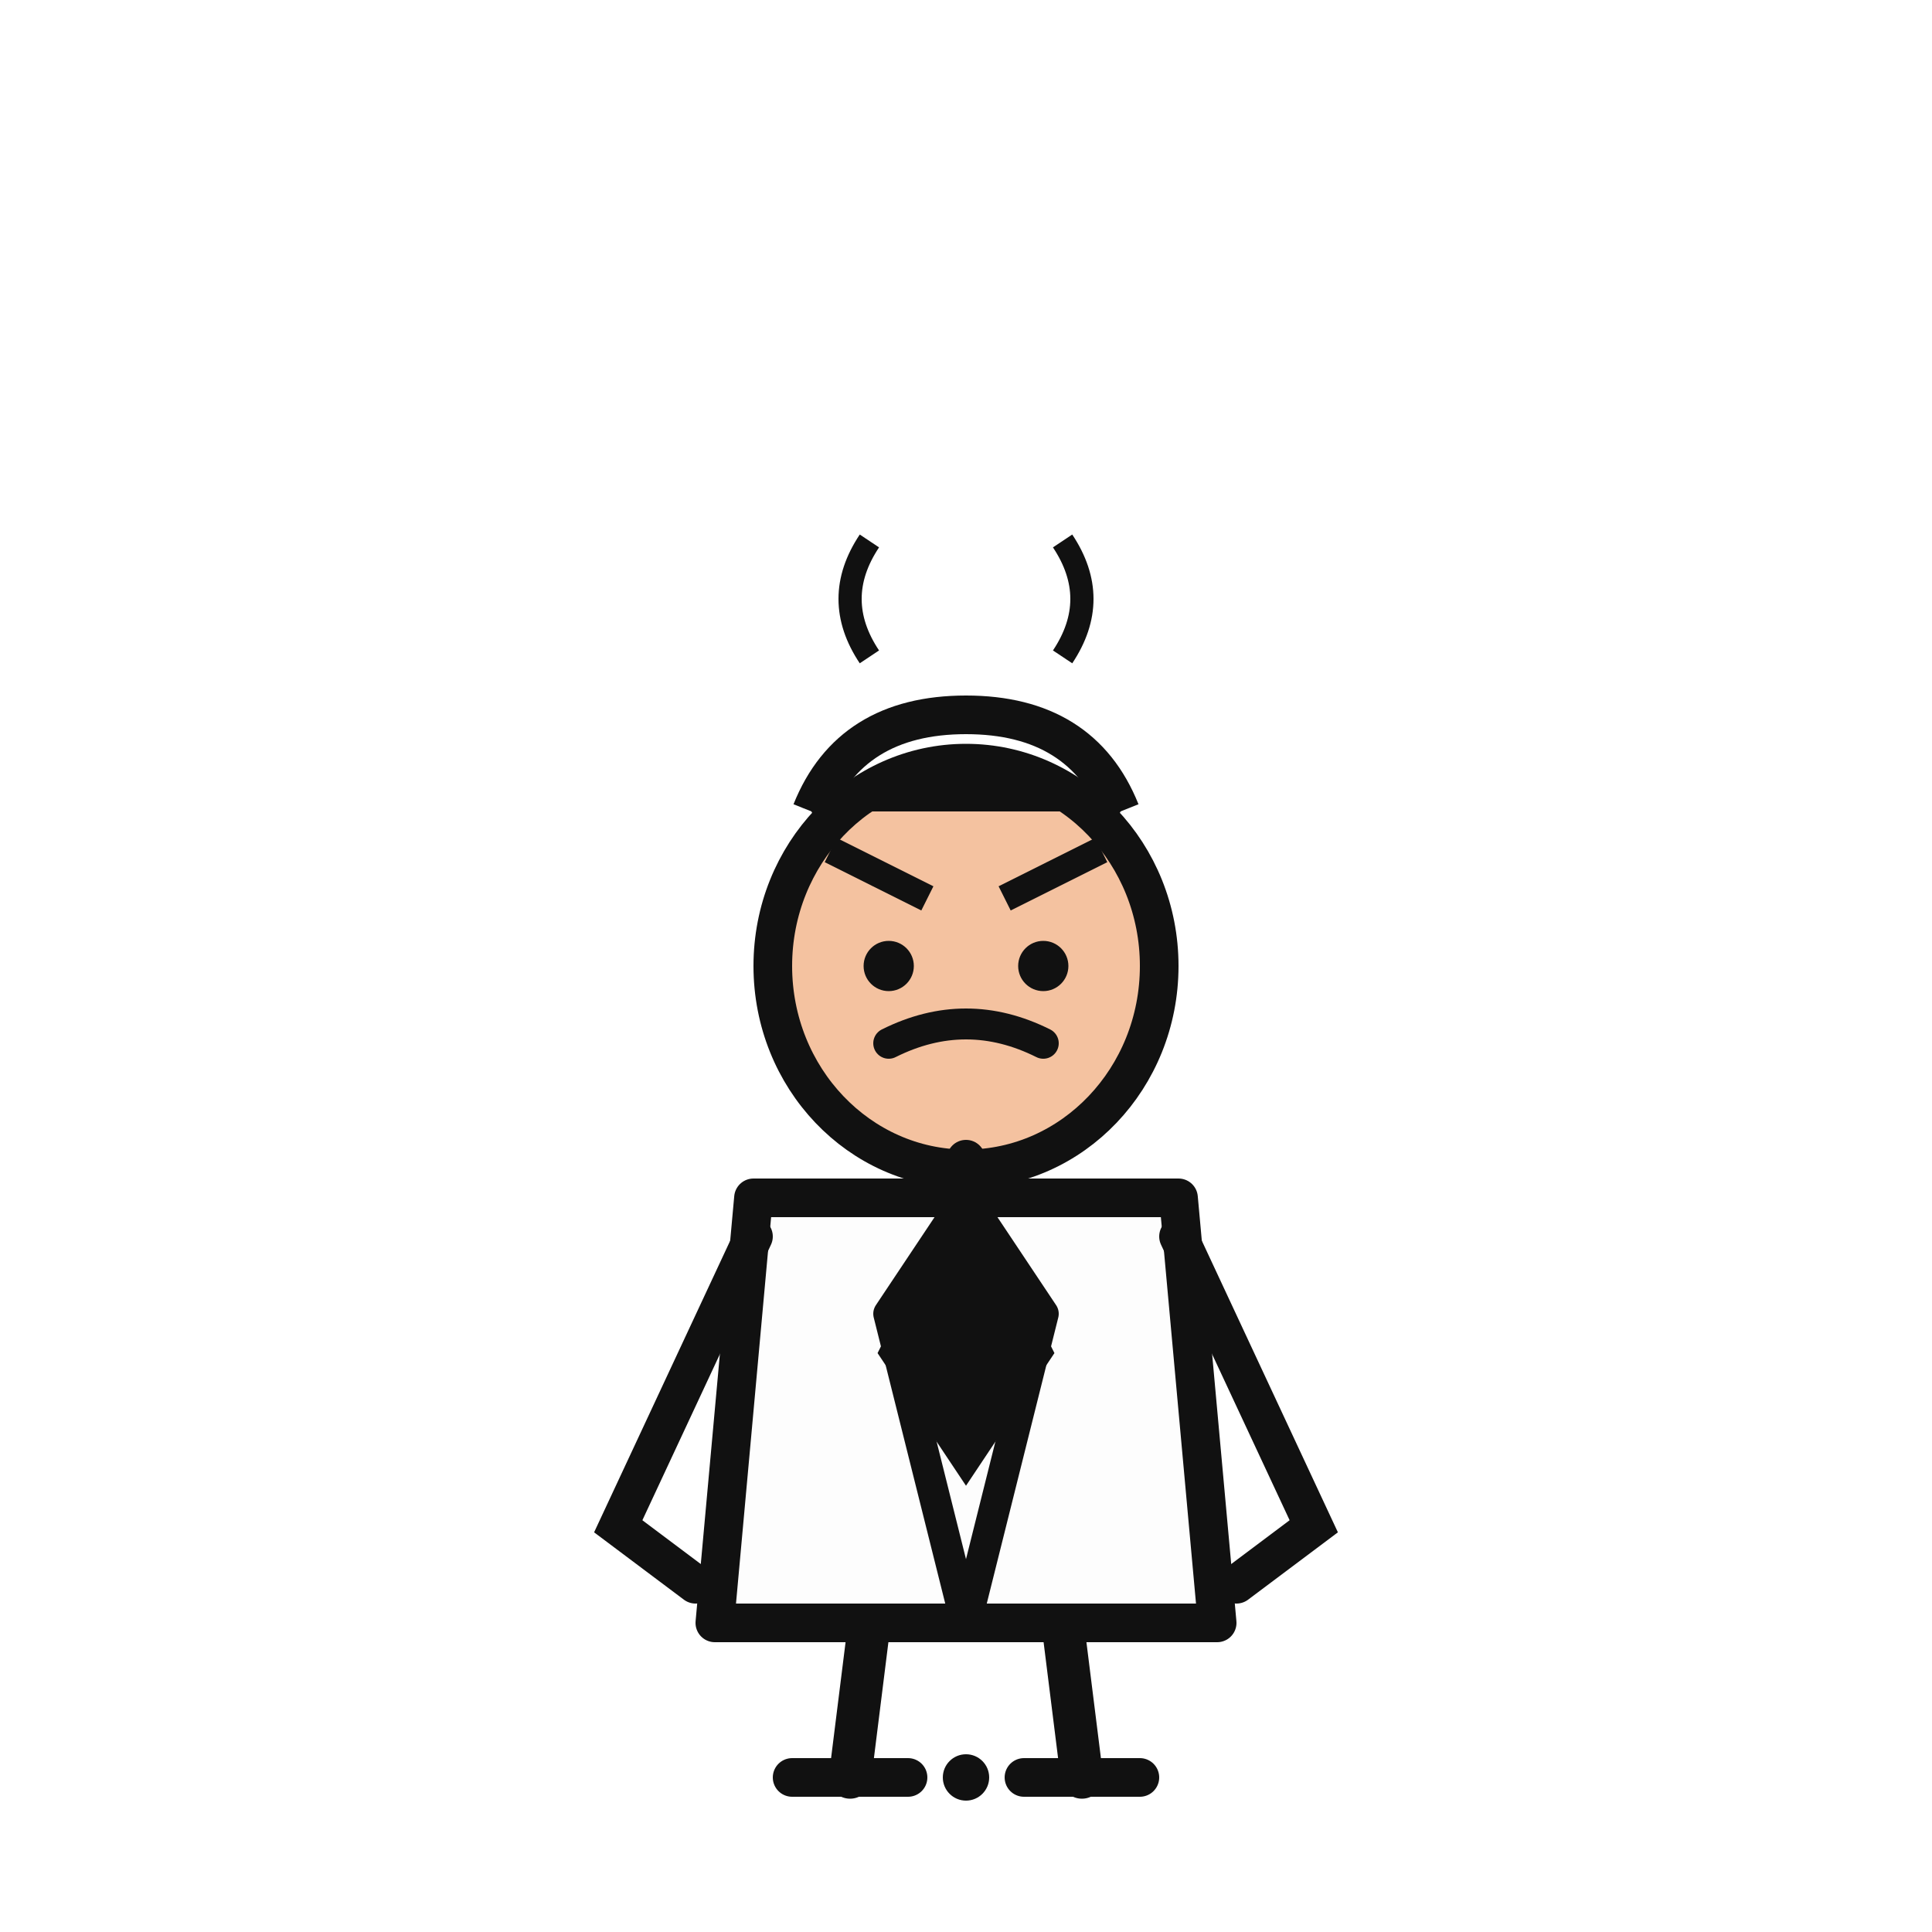
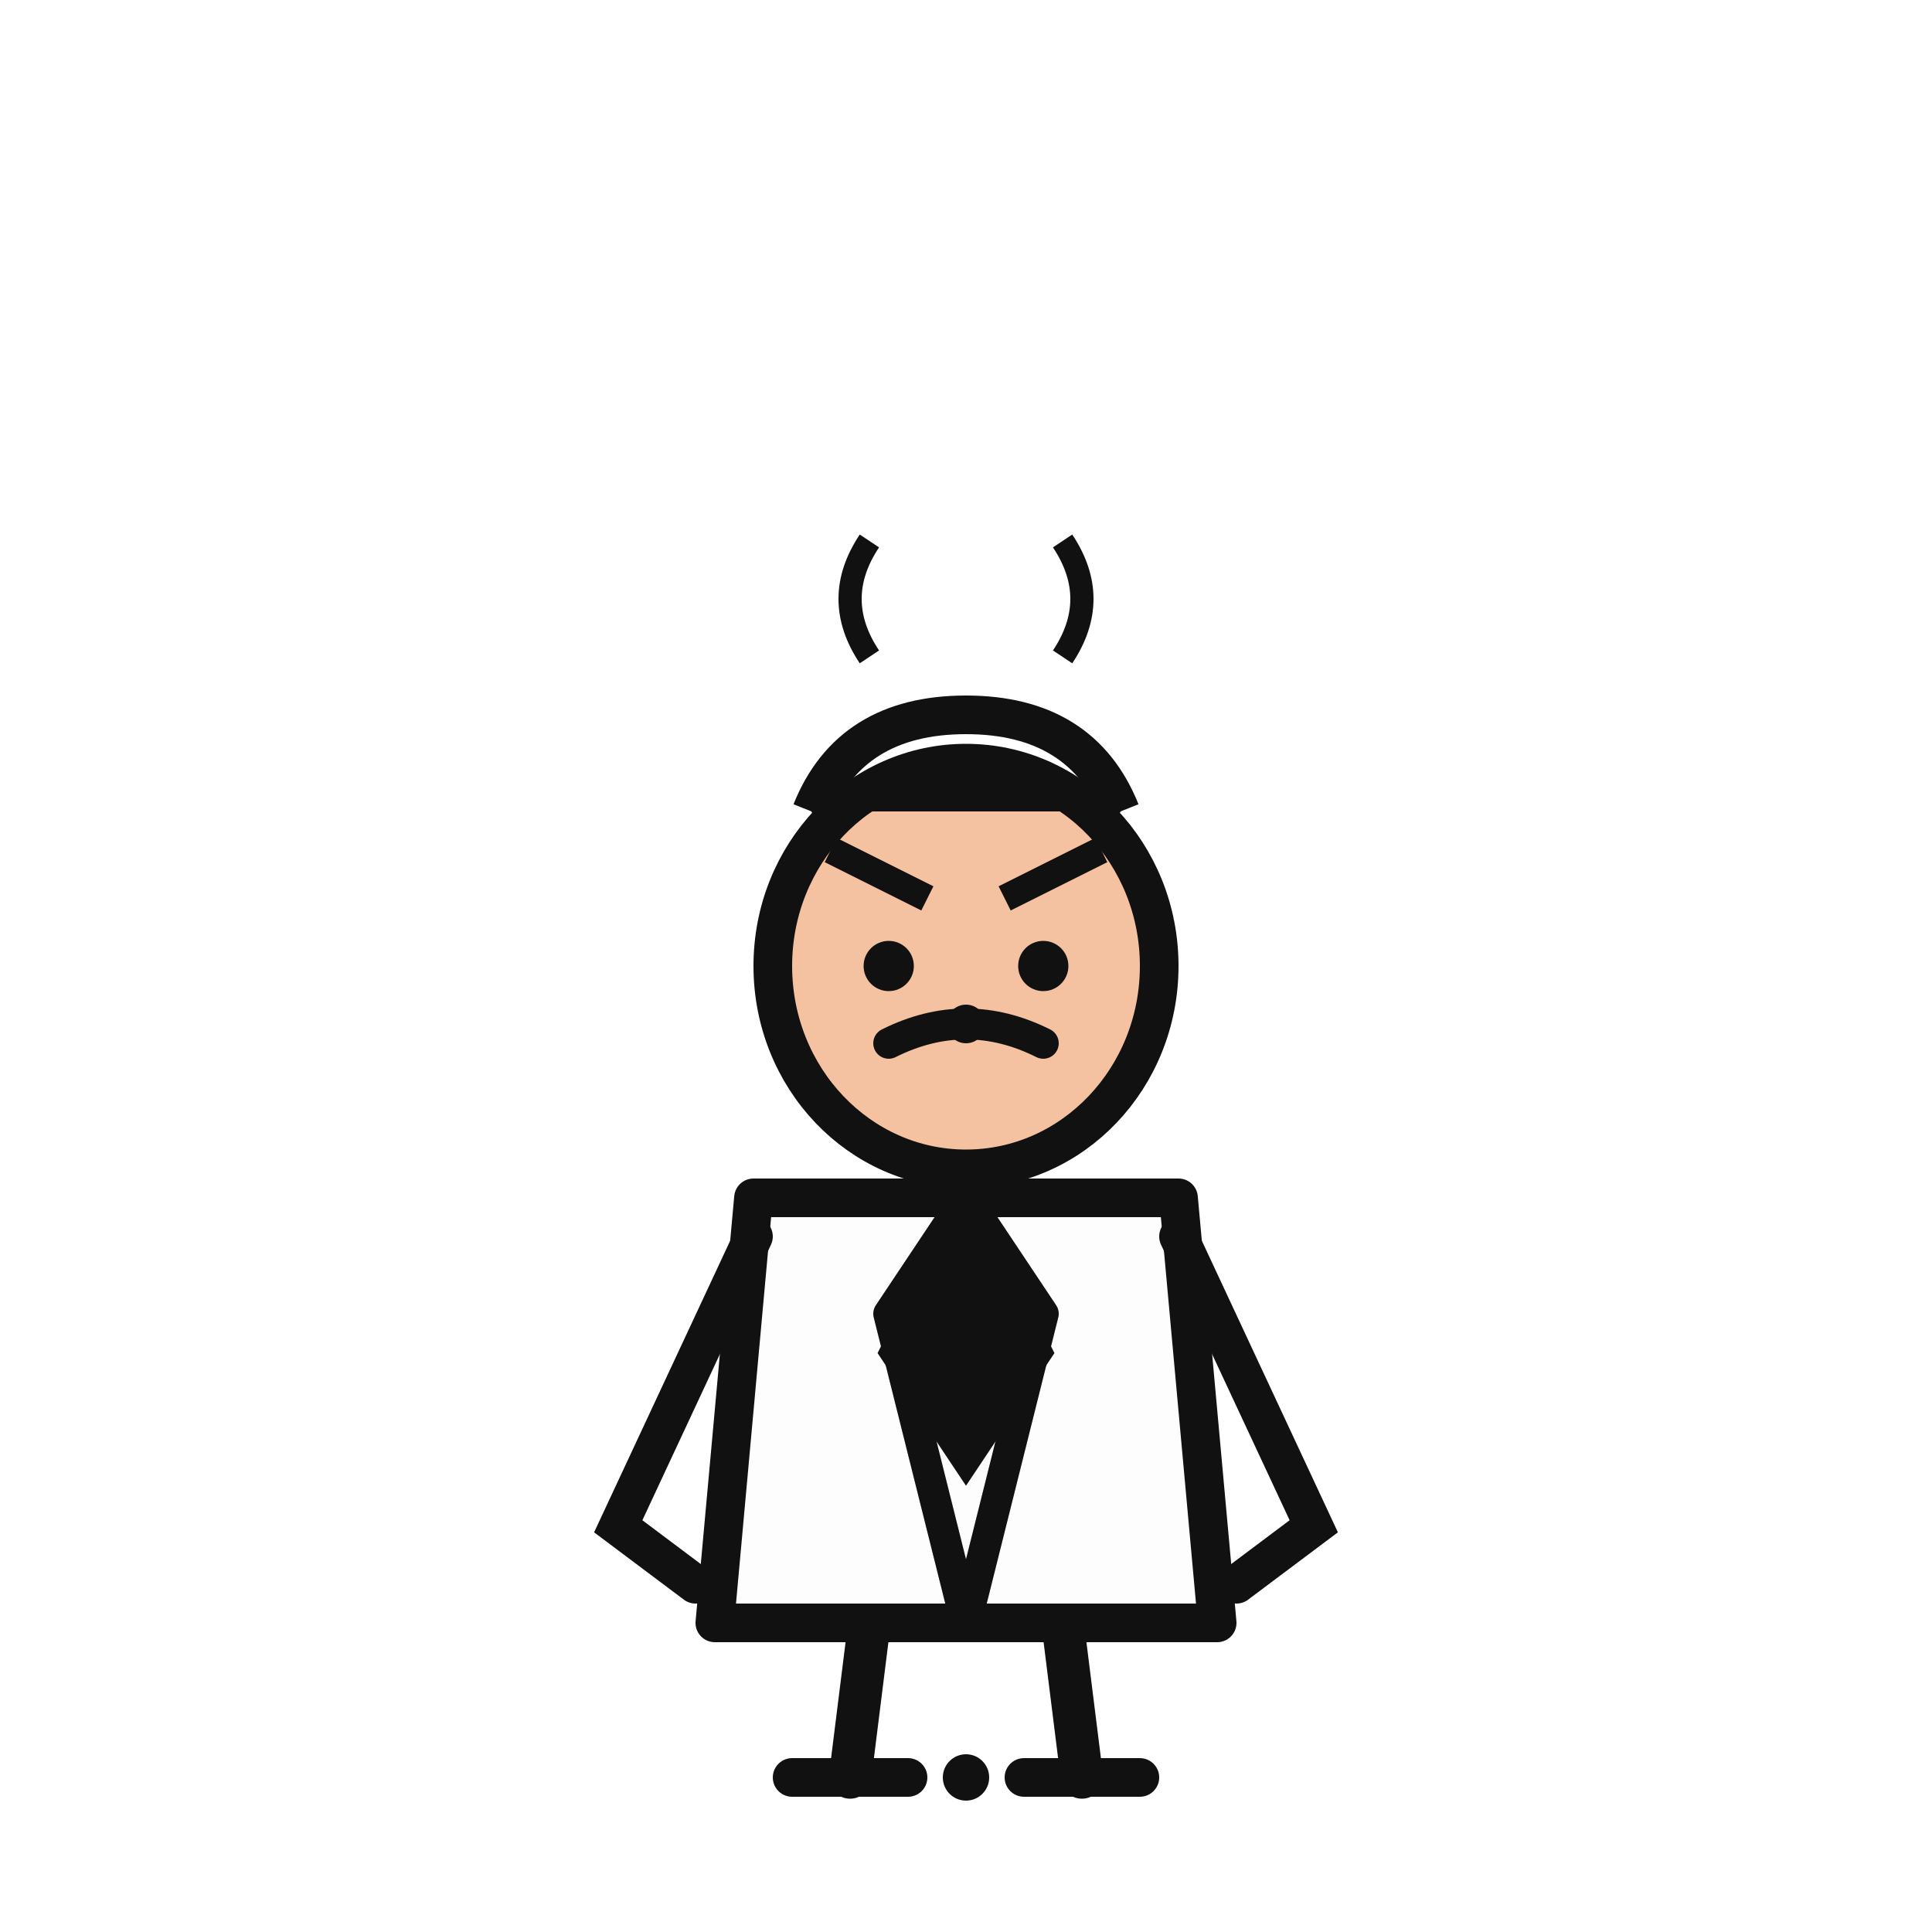
<svg xmlns="http://www.w3.org/2000/svg" viewBox="0 0 100 100" width="100" height="100">
  <path d="M 45 84 L 44 92" fill="none" stroke="#111" stroke-width="2.2" stroke-linecap="round" />
  <path d="M 55 84 L 56 92" fill="none" stroke="#111" stroke-width="2.2" stroke-linecap="round" />
  <path d="M 41 92 L 47 92" fill="none" stroke="#111" stroke-width="2" stroke-linecap="round" />
  <path d="M 53 92 L 59 92" fill="none" stroke="#111" stroke-width="2" stroke-linecap="round" />
  <path d="M 39 62 L 37 84 L 63 84 L 61 62 Z" fill="#fdfdfd" stroke="#111" stroke-width="2" stroke-linejoin="round" />
  <path d="M 50 62 L 46 68 L 50 84 L 54 68 Z" fill="#fdfdfd" stroke="#111" stroke-width="1.6" stroke-linejoin="round" />
  <path d="M 50 62 L 46 70 L 50 76 L 54 70 Z" fill="#111" stroke="#111" stroke-width="1" />
  <path d="M 39 64 L 32 79 L 36 82" fill="none" stroke="#111" stroke-width="2" stroke-linecap="round" />
  <path d="M 61 64 L 68 79 L 64 82" fill="none" stroke="#111" stroke-width="2" stroke-linecap="round" />
  <line x1="50" y1="62" x2="50" y2="58" stroke="#111" stroke-width="2" />
  <ellipse cx="50" cy="50" rx="10" ry="10.5" fill="#f4c2a0" stroke="#111" stroke-width="2" />
  <path d="M 42 42 Q 44 37 50 37 Q 56 37 58 42" fill="none" stroke="#111" stroke-width="2" />
  <path d="M 42 42 Q 46 40 50 40 Q 54 40 58 42" fill="#111" stroke="#111" stroke-width="1" />
  <line x1="43" y1="44" x2="48" y2="46.5" stroke="#111" stroke-width="1.4" />
  <line x1="57" y1="44" x2="52" y2="46.5" stroke="#111" stroke-width="1.4" />
  <circle cx="46" cy="50" r="1.3" fill="#111" />
  <circle cx="54" cy="50" r="1.3" fill="#111" />
  <path d="M 46 54 Q 50 52 54 54" fill="none" stroke="#111" stroke-width="1.6" stroke-linecap="round" />
  <path d="M 45 34 Q 43 31 45 28" fill="none" stroke="#111" stroke-width="1.2" />
  <path d="M 55 34 Q 57 31 55 28" fill="none" stroke="#111" stroke-width="1.2" />
  <g id="anchor-feet" data-x="50" data-y="92" transform="translate(50 92)">
    <circle cx="0" cy="0" r="1.2" fill="#111" />
  </g>
-   <g id="anchor-mouth" data-x="50" data-y="60" transform="translate(50 60)">
+   <g id="anchor-mouth" data-x="50" data-y="53" transform="translate(50 53)">
    <circle cx="0" cy="0" r="1" fill="#111" />
  </g>
</svg>
